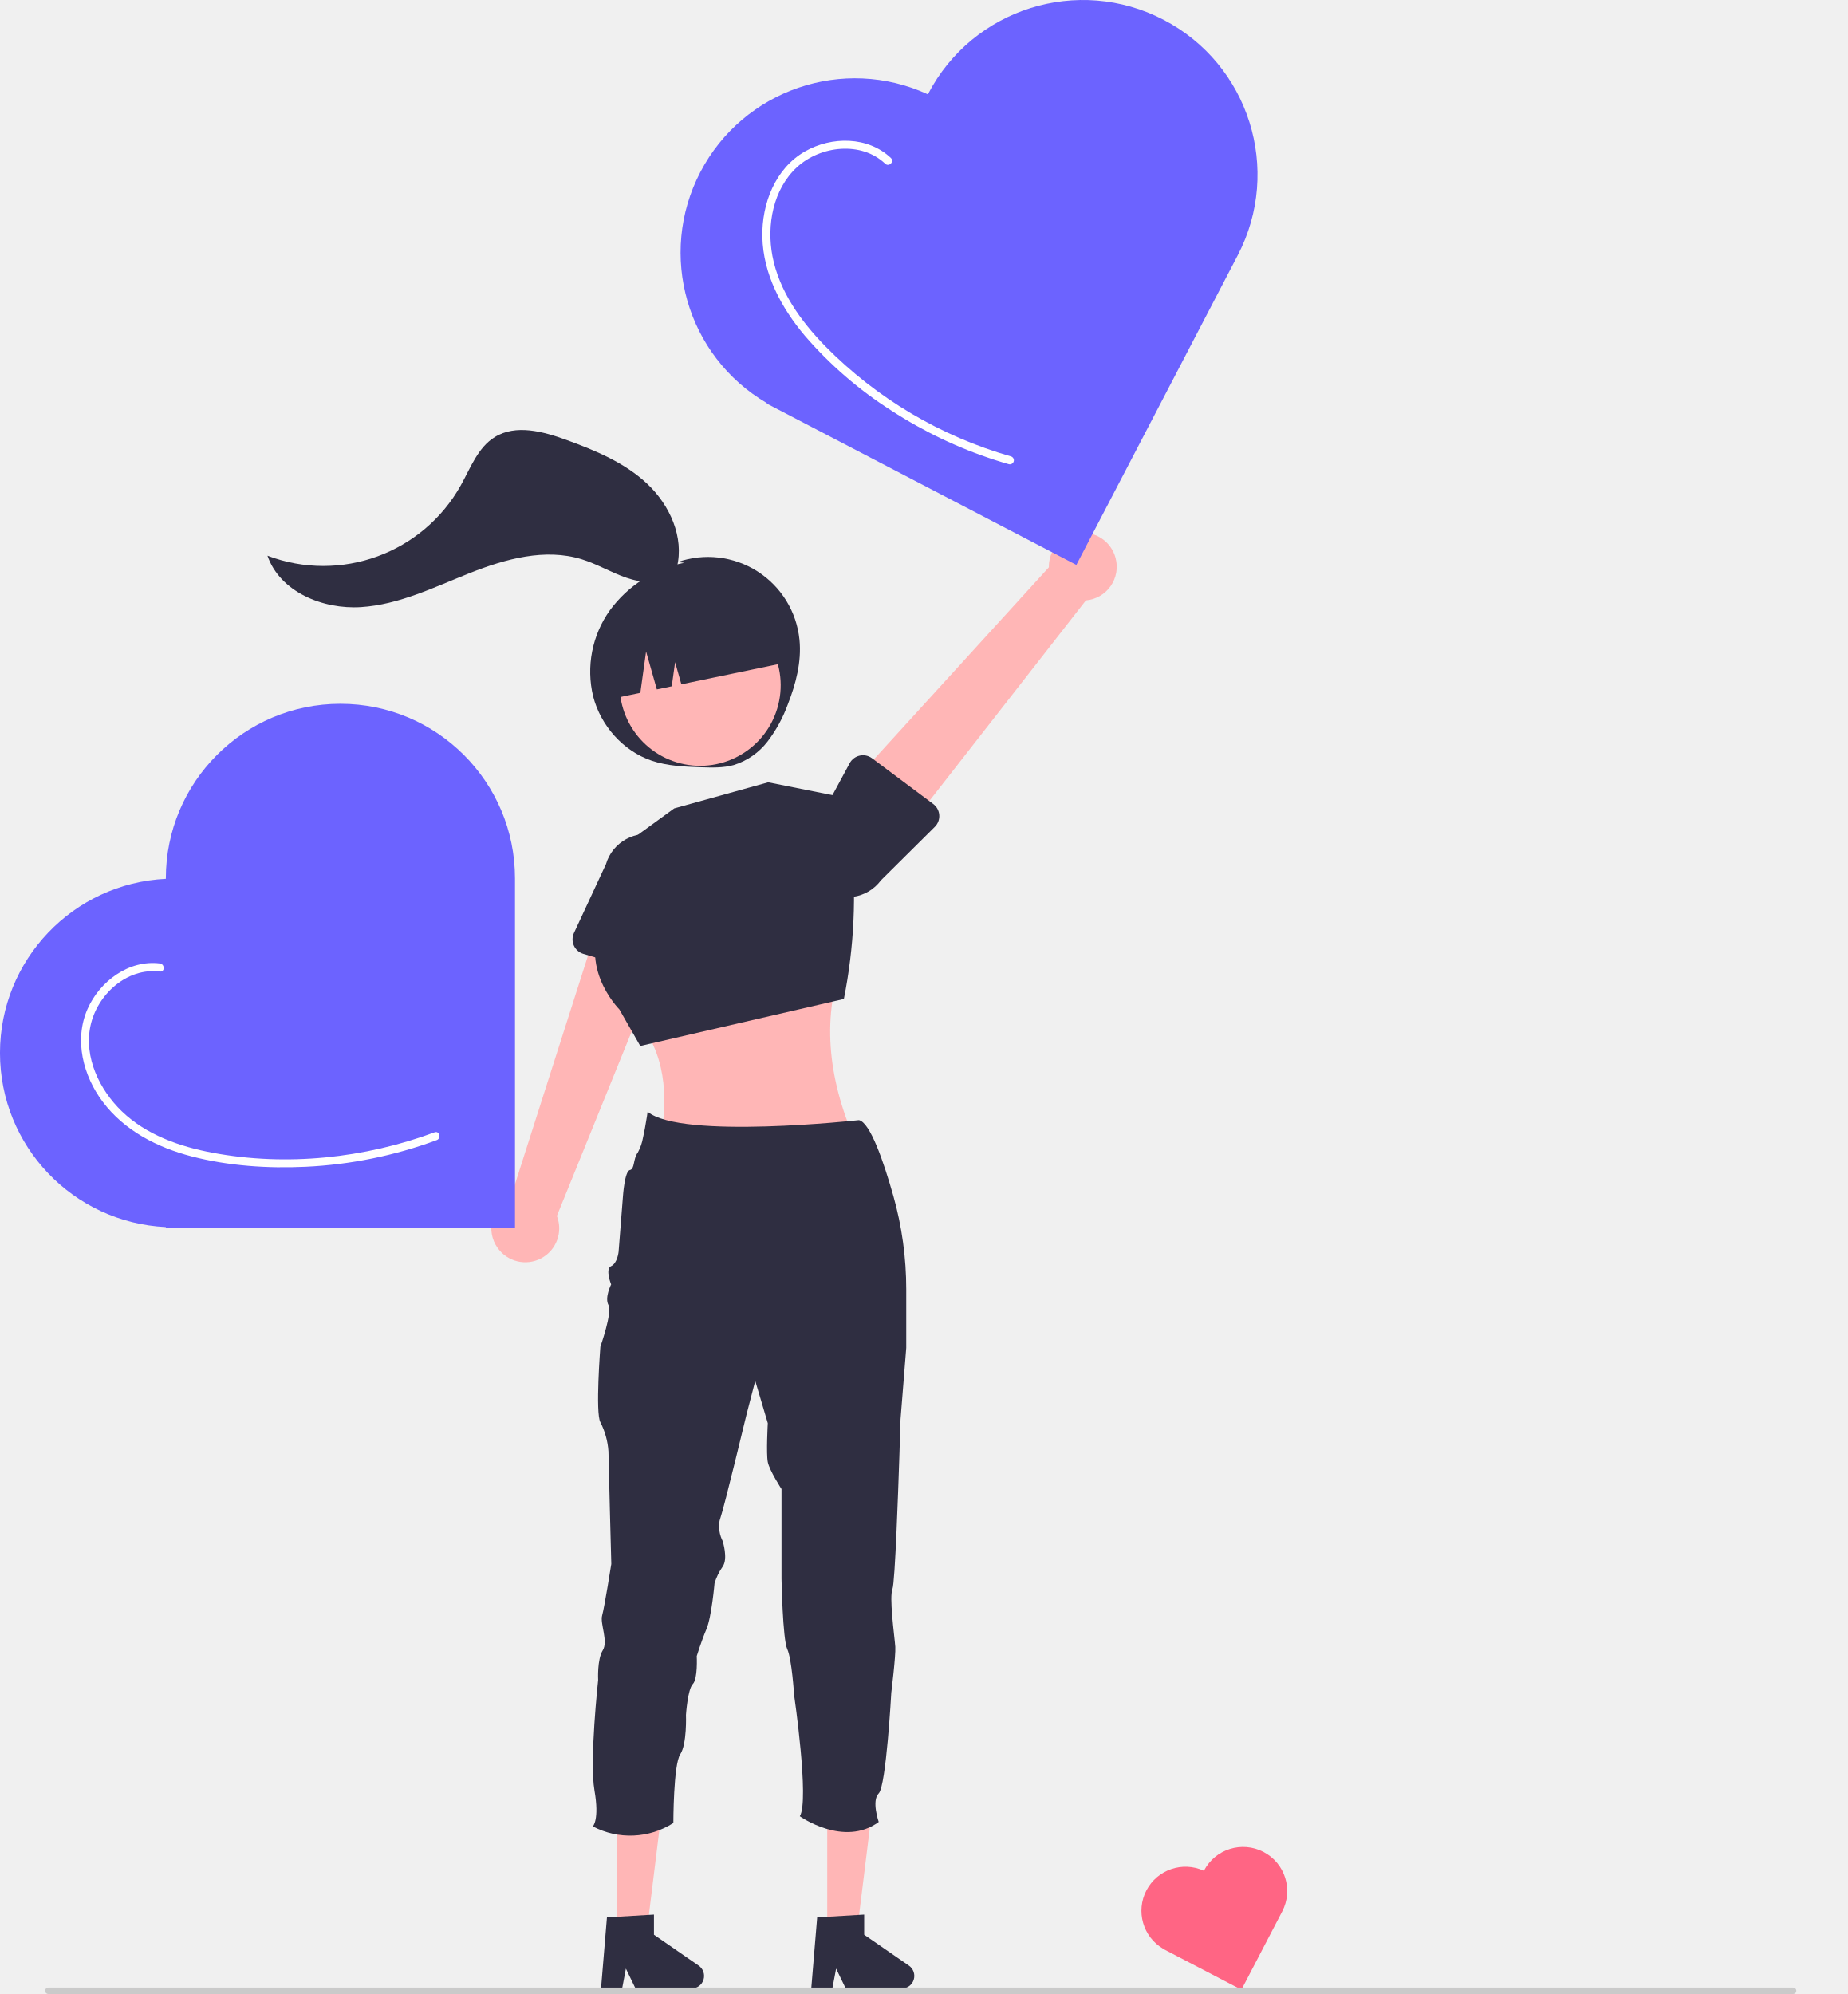
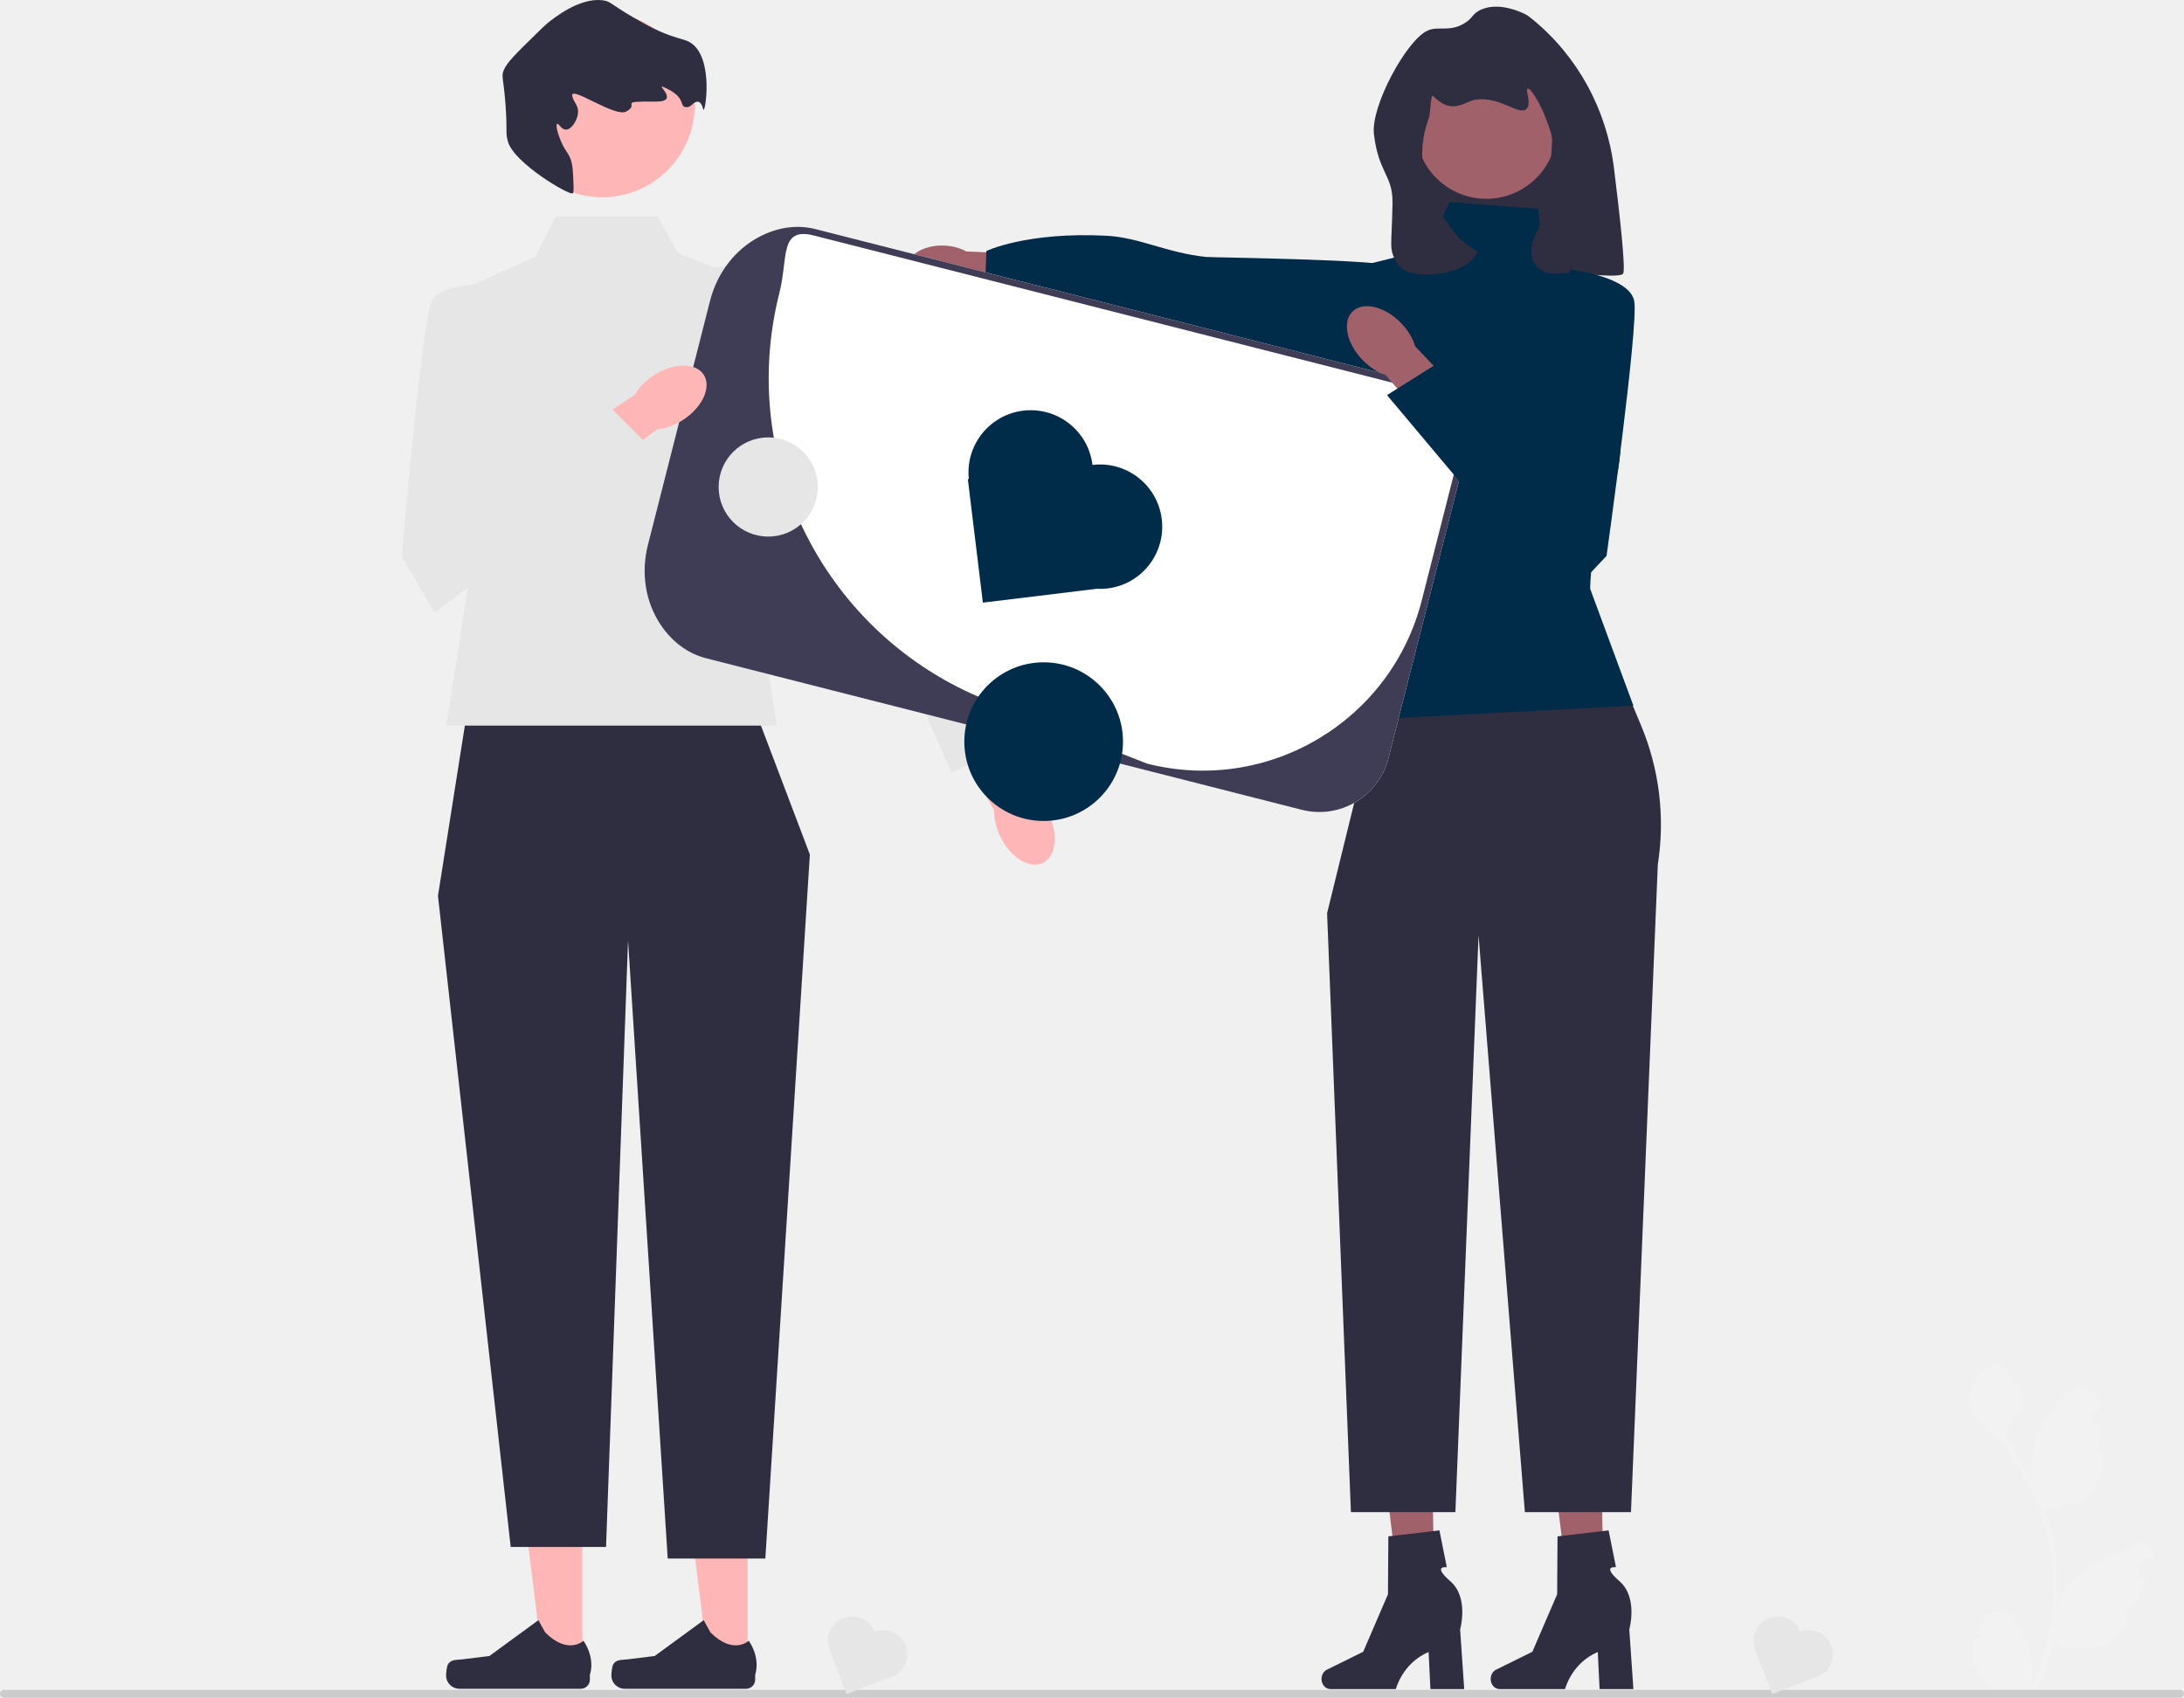
- <svg xmlns="http://www.w3.org/2000/svg" data-name="Layer 1" width="685.515" height="739.815" viewBox="0 0 685.515 739.815">
-   <defs>
-     <pattern id="e316dee7-4006-4b05-87d0-6679d9899947-354" data-name="New Pattern Swatch 2" width="40.062" height="88.607" patternTransform="translate(-33.63512 45.49742)" patternUnits="userSpaceOnUse" viewBox="0 0 40.062 88.607">
-       <rect width="40.062" height="88.607" fill="none" />
-       <path d="M8.421,12.839l-.351,9.45c-.018.483.732.482.75,0l.351-9.45c.018-.483-.732-.482-.75,0Z" fill="#e4e4e4" />
-       <path d="M14.472,14.729l-.355,10.583c-.016.483.734.482.75,0l.355-10.583c.016-.483-.734-.482-.75,0Z" fill="#e4e4e4" />
-       <path d="M22.493,9.062V19.267a.375.375,0,0,0,.75,0V9.062a.375.375,0,0,0-.75,0Z" fill="#e4e4e4" />
-       <path d="M21.36,32.496l-.756,6.047c-.06.478.691.473.75,0l.756-6.047c.06-.478-.691-.473-.75,0Z" fill="#e4e4e4" />
-       <path d="M12.339,31.745,11.212,41.951c-.053.479.697.475.75,0l1.127-10.205c.053-.479-.698-.475-.75,0Z" fill="#e4e4e4" />
-       <path d="M6.241,32.873v8.315a.375.375,0,0,0,.75,0v-8.315a.375.375,0,0,0-.75,0Z" fill="#e4e4e4" />
-       <path d="M25.517,14.354v9.449a.375.375,0,0,0,.75,0V14.354a.375.375,0,0,0-.75,0Z" fill="#e4e4e4" />
-       <path d="M25.517,34.385v8.693a.375.375,0,0,0,.75,0V34.385a.375.375,0,0,0-.75,0Z" fill="#e4e4e4" />
-       <path d="M17.265,24.462l.269,8.504c.015.481.765.484.75,0l-.269-8.504c-.015-.481-.765-.484-.75,0Z" fill="#e4e4e4" />
-       <path d="M17.769,46.007l.283,4.252c.032.479.782.483.75,0l-.283-4.252c-.032-.479-.782-.483-.75,0Z" fill="#e4e4e4" />
-       <path d="M12.87,50.82l-.549,7.088c-.037.481.713.479.75,0l.549-7.088c.037-.481-.713-.479-.75,0Z" fill="#e4e4e4" />
-       <path d="M9.047,27.955l.838,4.254c.093.473.816.273.723-.199l-.838-4.254c-.093-.473-.816-.273-.723.199Z" fill="#e4e4e4" />
-       <path d="M8.131,46.858,7.848,52.81c-.023.482.727.481.75,0l.283-5.953c.023-.482-.727-.481-.75,0Z" fill="#e4e4e4" />
-       <path d="M3.051,36.934,4.468,51.108c.048.476.798.481.75,0L3.801,36.934c-.048-.476-.798-.481-.75,0Z" fill="#e4e4e4" />
-       <path d="M20.654,32.684l.283,16.157a.375.375,0,0,0,.75,0l-.283-16.157a.375.375,0,0,0-.75,0Z" fill="#e4e4e4" />
-       <path d="M29.236,29.573l-.85,17.291c-.024.482.726.481.75,0l.85-17.291c.024-.482-.726-.481-.75,0Z" fill="#e4e4e4" />
-       <path d="M23.442,11.142l-1.701,15.874c-.051.479.699.476.75,0l1.701-15.874c.051-.479-.699-.476-.75,0Z" fill="#e4e4e4" />
-       <path d="M17.638.361,16.519,16.519c-.033.482.717.48.75,0L18.388.361c.033-.482-.717-.48-.75,0Z" fill="#e4e4e4" />
-       <path d="M14.11,2.924,11.086,28.163c-.057.478.693.474.75,0L14.86,2.924c.057-.478-.693-.474-.75,0Z" fill="#e4e4e4" />
-       <path d="M6.765,2.068l.922,24.092c.018.481.769.483.75,0l-.922-24.092c-.018-.481-.768-.483-.75,0Z" fill="#e4e4e4" />
-       <path d="M11.894,1.864l7.922,22.966c.156.454.881.259.723-.199L12.617,1.665c-.156-.454-.881-.259-.723.199Z" fill="#e4e4e4" />
-       <path d="M36.712,3.203,36.429,17.093a.375.375,0,0,0,.75,0l.283-13.89a.375.375,0,0,0-.75,0Z" fill="#e4e4e4" />
-       <path d="M26.648,26.728l.865,19.842c.021.481.771.483.75,0l-.865-19.842c-.021-.481-.771-.483-.75,0Z" fill="#e4e4e4" />
-       <path d="M26.556,55.362l-.567,9.071c-.03.482.72.48.75,0l.567-9.071c.03-.482-.72-.48-.75,0Z" fill="#e4e4e4" />
-       <path d="M18.336,60.464V67.267a.375.375,0,0,0,.75,0V60.464a.375.375,0,0,0-.75,0Z" fill="#e4e4e4" />
-       <path d="M10.904,37.519,9.53,57.081c-.034.482.716.48.75,0L11.654,37.519c.034-.482-.716-.48-.75,0Z" fill="#e4e4e4" />
-       <path d="M1.853,38.073l2.026,32.596c.03.479.78.483.75,0L2.603,38.073c-.03-.479-.78-.483-.75,0Z" fill="#e4e4e4" />
-       <path d="M.009,39.287l7.102,34.863c.096.473.819.273.723-.199L.732,39.087c-.096-.473-.819-.273-.723.199Z" fill="#e4e4e4" />
-       <path d="M12.864,67.303l2.176,6.268c.157.453.882.258.723-.199L13.587,67.104c-.157-.453-.882-.258-.723.199Z" fill="#e4e4e4" />
-       <path d="M27.974,43.74v22.394a.375.375,0,0,0,.75,0V43.74a.375.375,0,0,0-.75,0Z" fill="#e4e4e4" />
-       <path d="M32.765,29.956l3.124,20.409c.073.476.796.274.723-.199L33.488,29.756c-.073-.476-.796-.274-.723.199Z" fill="#e4e4e4" />
-       <path d="M31.942,11.992V25.598a.375.375,0,0,0,.75,0V11.992a.375.375,0,0,0-.75,0Z" fill="#e4e4e4" />
-       <path d="M17.259,52.24l1.163,19.841c.028.48.778.483.75,0l-1.163-19.841c-.028-.48-.778-.483-.75,0Z" fill="#e4e4e4" />
-       <path d="M9.65,55.518l5.311,18.164a.375.375,0,0,0,.723-.199L10.374,55.319a.375.375,0,0,0-.723.199Z" fill="#e4e4e4" />
-       <path d="M26.556,57.629v24.378a.375.375,0,0,0,.75,0V57.629a.375.375,0,0,0-.75,0Z" fill="#e4e4e4" />
-       <path d="M33.878,60.468,35.571,80.878c.04.478.79.482.75,0L34.628,60.468c-.04-.478-.79-.482-.75,0Z" fill="#e4e4e4" />
-       <path d="M22.351,74.64l-.85,13.606c-.03.482.72.48.75,0l.85-13.606c.03-.482-.72-.48-.75,0Z" fill="#e4e4e4" />
-       <path d="M14.215,59.907,12.513,82.017c-.037.481.713.479.75,0L14.965,59.907c.037-.481-.713-.479-.75,0Z" fill="#e4e4e4" />
-       <path d="M5.854,56.883l4.529,22.678c.094.473.818.273.723-.199L6.577,56.684c-.094-.473-.818-.273-.723.199Z" fill="#e4e4e4" />
-       <path d="M24.57,42.142l6.796,26.647a.375.375,0,0,0,.723-.199L25.293,41.943a.375.375,0,0,0-.723.199Z" fill="#e4e4e4" />
-       <path d="M39.312,25.314V40.622a.375.375,0,0,0,.75,0V25.314a.375.375,0,0,0-.75,0Z" fill="#e4e4e4" />
-       <path d="M32.205,12.556,29.657,34.667c-.055.479.695.475.75,0l2.547-22.111c.055-.479-.695-.475-.75,0Z" fill="#e4e4e4" />
-     </pattern>
-   </defs>
-   <path d="M553.872,317.457a34.124,34.124,0,0,0-45.197-28.821l2.474.252a45.211,45.211,0,0,0-27.631,17.652,39.146,39.146,0,0,0-6.203,31.925c2.804,10.834,11.08,20.233,21.674,23.839,5.891,2.005,12.214,2.25,18.434,2.462,4.037.137,8.148.26,12.041-.822a25.293,25.293,0,0,0,12.595-8.78,51.676,51.676,0,0,0,7.45-13.642C552.524,333.864,554.691,325.647,553.872,317.457Z" transform="translate(-257.2424 -80.09271)" fill="#2f2e41" />
-   <path d="M641.831,816.594c-8.795-33.08,10.737-65.324,33.56-87.645,12.164-11.896,25.71-22.237,38.919-32.918a415.653,415.653,0,0,0,36.151-32.557c22.022-22.54,41.231-48.299,53.953-77.254,12.097-27.535,17.815-57.529,14.983-87.573-2.686-28.494-12.9-56.523-31.687-78.384q-3.512-4.086-7.388-7.833c-1.386-1.346-3.51.773-2.121,2.121,20.98,20.372,33.191,47.979,37.324,76.699,4.262,29.619-.129,59.814-11.205,87.506-11.799,29.499-30.56,55.821-52.318,78.791a385.924,385.924,0,0,1-34.903,32.359c-13.124,10.811-26.761,21.025-39.258,32.578-23.032,21.293-43.732,50.582-40.888,83.551a66.356,66.356,0,0,0,1.986,11.355,1.501,1.501,0,0,0,2.893-.798Z" transform="translate(-257.2424 -80.09271)" fill="#f0f0f0" />
-   <path d="M733.94,628.269a306.697,306.697,0,0,1-31.516-75.871,312.816,312.816,0,0,1-10.528-81.491c.101-27.507,3.441-55.703,11.968-81.935,8.093-24.896,22.594-48.638,45.616-62.223a74.516,74.516,0,0,1,38.754-10.234c14.375.136,28.552,3.92,41.505,10.047,12.685,6.001,24.285,14.087,35.001,23.102A257.321,257.321,0,0,1,893.255,377.665c17.366,19.97,31.554,43.093,39.478,68.446,8.259,26.422,9.706,55.323,2.042,82.065-7.362,25.685-23.489,47.577-43.288,65.163-21.396,19.004-46.742,32.816-72.299,45.35-6.397,3.137-12.828,6.203-19.26,9.268-1.742.83-.222,3.418,1.514,2.59,26.949-12.844,54.165-25.8,78.188-43.732,21.197-15.823,40.091-35.685,51.331-59.88,11.887-25.586,14.323-54.677,9.396-82.282-4.815-26.979-16.894-52.229-33.061-74.219a242.877,242.877,0,0,0-26.691-30.462,220.722,220.722,0,0,0-32.55-26.529c-23.918-15.634-53.83-25.075-82.176-17.022C740.68,323.581,721.285,343.772,709.744,366.655c-6.459,12.808-10.813,26.581-13.91,40.558a295.572,295.572,0,0,0-6.08,41.81A314.791,314.791,0,0,0,721.607,611.765q4.563,9.173,9.743,18.019a1.501,1.501,0,0,0,2.59-1.514Z" transform="translate(-257.2424 -80.09271)" fill="#f0f0f0" />
-   <path d="M714.94,599.269a306.697,306.697,0,0,1-31.516-75.871,312.816,312.816,0,0,1-10.528-81.491c.101-27.507,3.441-55.703,11.968-81.935,8.093-24.896,22.594-48.638,45.616-62.223a74.516,74.516,0,0,1,38.754-10.234c14.375.136,28.552,3.92,41.505,10.047,12.685,6.001,24.285,14.087,35.001,23.102A257.321,257.321,0,0,1,874.255,348.665c17.366,19.97,31.554,43.093,39.478,68.446,8.259,26.422,9.706,55.323,2.042,82.065-7.362,25.685-23.489,47.577-43.288,65.163-21.396,19.004-46.742,32.816-72.299,45.35-6.397,3.137-12.828,6.203-19.26,9.268-1.742.83-.222,3.418,1.514,2.59,26.949-12.844,54.165-25.8,78.188-43.732,21.197-15.823,40.091-35.685,51.331-59.88,11.887-25.586,14.323-54.677,9.396-82.282-4.815-26.979-16.894-52.229-33.061-74.219a242.877,242.877,0,0,0-26.691-30.462,220.722,220.722,0,0,0-32.55-26.529c-23.918-15.634-53.83-25.075-82.176-17.022C721.68,294.581,702.285,314.772,690.744,337.655c-6.459,12.808-10.813,26.581-13.91,40.558a295.572,295.572,0,0,0-6.08,41.81A314.791,314.791,0,0,0,702.607,582.765q4.563,9.173,9.743,18.019a1.501,1.501,0,0,0,2.59-1.514Z" transform="translate(-257.2424 -80.09271)" fill="#f0f0f0" />
-   <path d="M441.837,543.048a12.514,12.514,0,0,1,4.876-18.559L481.389,415.914l24.15,12.545L463.86,531.241a12.582,12.582,0,0,1-22.023,11.808Z" transform="translate(-257.2424 -80.09271)" fill="#ffb6b6" />
-   <path d="M470.166,430.928a5.605,5.605,0,0,1,.026-4.672l11.877-25.535a15.583,15.583,0,0,1,29.908,8.766l-3.97,27.973a5.611,5.611,0,0,1-7.149,4.591l-27.172-8.051A5.605,5.605,0,0,1,470.166,430.928Z" transform="translate(-257.2424 -80.09271)" fill="#2f2e41" />
-   <path d="M570.345,435.238c-8.253,21.61-6.144,44.275,4.02,67.763h-72c2.894-16.711,1.72-32.241-9-45Z" transform="translate(-257.2424 -80.09271)" fill="#ffb6b6" />
-   <path d="M486.079,395.526l21.309-15.497L542.256,370.343l29.057,5.811,1.708,16.057a193.849,193.849,0,0,1-2.677,58.523v0L494.796,468.169l-7.749-13.56s-17.434-17.434-3.874-36.806Z" transform="translate(-257.2424 -80.09271)" fill="#2f2e41" />
-   <path d="M671.155,287.129a12.514,12.514,0,0,1-11.004,15.72l-70.145,89.837-18.308-20.135,74.707-81.976a12.582,12.582,0,0,1,24.75-3.447Z" transform="translate(-257.2424 -80.09271)" fill="#ffb6b6" />
-   <path d="M605.735,382.49a5.605,5.605,0,0,1-1.643,4.374L584.103,406.703a15.583,15.583,0,0,1-25.019-18.585L572.5,363.252a5.611,5.611,0,0,1,8.297-1.83l22.7,16.966A5.605,5.605,0,0,1,605.735,382.49Z" transform="translate(-257.2424 -80.09271)" fill="#2f2e41" />
-   <polygon points="228.931 716.837 239.964 716.837 245.213 674.28 228.929 674.28 228.931 716.837" fill="#ffb6b6" />
-   <path d="M482.437,791.487l17.441-1.041v7.473l16.582,11.452a4.668,4.668,0,0,1-2.652,8.509H493.043l-3.579-7.392-1.397,7.392h-7.829Z" transform="translate(-257.2424 -80.09271)" fill="#2f2e41" />
-   <polygon points="306.931 716.837 317.964 716.837 323.213 674.28 306.929 674.28 306.931 716.837" fill="#ffb6b6" />
-   <path d="M560.437,791.487l17.441-1.041v7.473l16.582,11.452a4.668,4.668,0,0,1-2.652,8.509H571.043l-3.579-7.392-1.397,7.392h-7.829Z" transform="translate(-257.2424 -80.09271)" fill="#2f2e41" />
-   <path d="M593.485,558.49v21.7l-2.12,26.51s-.67,23.15-1.48,41.41c-.49,11.1-1.04,20.39-1.52,21.59-.59,1.47-.45,5.48-.11,9.69.4,4.87,1.06,10.01,1.17,11.73.21,3.21-1.49,17-1.49,17s-1.9,34.58-4.66,37.34c-2.76,2.76,0,10.61,0,10.61-12.94,9.54-29.28-2.12-29.28-2.12,3.61-5.75-2.12-45-2.12-45s-.84-13.4-2.54-17c-1.7-3.6-2.13-26.09-2.13-26.09v-33.31s-4.46-6.82-5.09-10,0-14.42,0-14.42l-4.66-15.7-3.19,12.3s-8.26,34.37-9.75,38.61c-1.49,4.24.84,8.49.84,8.49s2.13,6.54,0,9.54a21.455,21.455,0,0,0-3,6.16s-1.09,12.52-3,17c-1.91,4.48-3.6,10-3.6,10s.45,8.46-1.46,10.37c-1.91,1.91-2.54,11.46-2.54,11.46s.42,10.81-2.13,14.63c-2.55,3.82-2.55,25.46-2.55,25.46a29.678,29.678,0,0,1-29.88,1.27s2.52-2.36.61-13.36c-1.91-11,1.37-40.95,1.37-40.95s-.42-7.6,1.7-11c2.12-3.4-1.07-9.97-.22-12.94s3.4-19.1,3.4-19.1-1.06-39.67-1.06-41.79a27.7,27.7,0,0,0-3-10.82c-1.91-3.39,0-28,0-28s4.5-12.72,3-15.48c-1.5-2.76,1-7.64,1-7.64s-2.33-5.73,0-6.79,2.76-5.3,2.76-5.3l1.62-20.58s.61-9.34,2.55-9.76c1.94-.42,1.09-4.02,3-6.57a17.93,17.93,0,0,0,1.9-5.52c.27-1.18.52-2.41.73-3.59.6-3.2.97-5.96.97-5.96,12.52,10.4,78.35,3.11,78.42,3.11,4.18.91,9.15,15.42,12.74,28.07A127.592,127.592,0,0,1,593.485,558.49Z" transform="translate(-257.2424 -80.09271)" fill="#2f2e41" />
-   <circle cx="517.022" cy="334.349" r="29.872" transform="translate(-210.4911 651.6805) rotate(-73.09108)" fill="#ffb6b6" />
-   <path d="M483.258,339.555l0,0,11.567-2.407,2.13-15.35,3.994,14.076,5.529-1.15,1.242-8.954,2.33,8.211,41.08-8.548,0,0a31.622,31.622,0,0,0-37.4-24.517l-5.954,1.239A31.622,31.622,0,0,0,483.258,339.555Z" transform="translate(-257.2424 -80.09271)" fill="#2f2e41" />
-   <path d="M601.594,114.942l-.076.146a64.684,64.684,0,0,0-59.72,114.586l-.076.146,114.878,59.873,59.873-114.878a64.772,64.772,0,1,0-114.878-59.873Z" transform="translate(-257.2424 -80.09271)" fill="#6c63ff" />
-   <path d="M703.942,774.147l-.019.037A16.349,16.349,0,0,0,688.829,803.145l-.019.037L717.845,818.315l15.133-29.035a16.371,16.371,0,1,0-29.035-15.133Z" transform="translate(-257.2424 -80.09271)" fill="#ff6584" />
-   <path d="M318.776,405.992v.164a64.684,64.684,0,0,0,0,129.215v.164l129.544-0-0-129.544a64.772,64.772,0,1,0-129.544,0Z" transform="translate(-257.2424 -80.09271)" fill="#6c63ff" />
-   <path d="M922.5,819.907h-647.294a1.191,1.191,0,1,1,0-2.381h647.294a1.191,1.191,0,1,1,0,2.381Z" transform="translate(-257.2424 -80.09271)" fill="#cacaca" />
-   <path d="M819.441,528.374a57.169,57.169,0,0,0,36.198-13.214,55.475,55.475,0,0,0,19.166-34.289,56.616,56.616,0,0,0-1.108-22.709,1.501,1.501,0,0,0-2.893.798,53.954,53.954,0,0,1-4.074,37.533,53.354,53.354,0,0,1-47.289,28.881,1.501,1.501,0,0,0,0,3Z" transform="translate(-257.2424 -80.09271)" fill="#f0f0f0" />
-   <path d="M587.793,138.715c-8.536-8.103-22.013-8.081-31.871-2.441-11.062,6.33-16.077,19.41-15.824,31.691.285,13.822,7.043,26.337,15.769,36.703A146.218,146.218,0,0,0,587.993,232.437a161.414,161.414,0,0,0,38.515,18.354q2.51.809,5.046,1.534a1.501,1.501,0,0,0,.798-2.893,157.494,157.494,0,0,1-68.899-40.879c-9.073-9.293-17.136-20.461-19.616-33.46-2.19-11.48.23-24.809,9.128-32.986,8.649-7.949,23.787-9.739,32.707-1.271,1.4,1.329,3.525-.789,2.121-2.121Z" transform="translate(-257.2424 -80.09271)" fill="#fff" />
-   <path d="M316.558,437.549c-11.53-1.434-22.358,6.676-26.848,16.919-5.036,11.487-1.641,24.728,5.664,34.435,8.045,10.691,20.23,16.924,32.968,20.232,13.673,3.551,28.188,4.51,42.262,3.854a161.669,161.669,0,0,0,48.676-9.895c1.794-.666,1.018-3.567-.798-2.893-26.001,9.654-54.946,12.7-82.287,7.603-12.222-2.278-24.669-6.625-33.776-15.418-8.252-7.967-14.09-20.034-11.607-31.687,2.468-11.579,13.477-21.677,25.745-20.151,1.911.238,1.894-2.764,0-3Z" transform="translate(-257.2424 -80.09271)" fill="#fff" />
-   <path d="M508.376,290.599c2.789-11.148-2.613-23.105-10.976-30.986S478.124,247.204,467.323,243.282c-8.614-3.127-18.703-5.847-26.499-1.031-6.264,3.87-8.982,11.388-12.563,17.822a58.412,58.412,0,0,1-71.786,26.195c4.623,13.421,20.548,19.986,34.714,19.075s27.25-7.436,40.447-12.667,27.876-9.273,41.439-5.084c5.725,1.768,10.931,4.924,16.599,6.866s12.301,2.52,17.352-.702" transform="translate(-257.2424 -80.09271)" fill="#2f2e41" />
-   <path d="M706.789,698.887l-9.657-16.997a1.501,1.501,0,0,0-2.59,1.514l9.657,16.997a1.501,1.501,0,0,0,2.59-1.514Z" transform="translate(-257.2424 -80.09271)" fill="#f0f0f0" />
-   <path d="M501.124,488.18l-.71-.88A5.562,5.562,0,0,1,501.124,488.18Z" transform="translate(-257.2424 -80.09271)" fill="url(#e316dee7-4006-4b05-87d0-6679d9899947-354)" />
+ <svg xmlns="http://www.w3.org/2000/svg" width="660.67" height="513.668" viewBox="0 0 660.67 513.668">
+   <polygon points="476.607 95.103 428.219 95.103 428.219 17.887 476.607 33.33 476.607 95.103" fill="#2f2e41" />
+   <g>
+     <polygon points="485.198 487.151 475.212 487.387 469.646 442.524 484.382 442.175 485.198 487.151" fill="#a0616a" />
+     <path d="M450.938,507.984h0c0,1.687,1.197,3.054,2.674,3.054h19.821s1.951-7.841,9.903-11.215l.549,11.215h10.225l-1.239-18.033s2.735-9.648-2.945-14.579c-5.681-4.932-1.08-4.245-1.08-4.245l-2.235-11.161-15.451,1.817-.114,17.52-7.498,17.391-10.998,5.433c-.979,.484-1.613,1.585-1.613,2.804l-0,0,0,0Z" fill="#2f2e41" />
+   </g>
+   <g>
+     <polygon points="434.02 487.151 424.034 487.387 418.468 442.524 433.204 442.175 434.02 487.151" fill="#a0616a" />
+     <path d="M399.76,507.984h0c0,1.687,1.197,3.054,2.674,3.054h19.821s1.951-7.841,9.903-11.215l.549,11.215h10.225l-1.239-18.033s2.735-9.648-2.945-14.579c-5.681-4.932-1.08-4.245-1.08-4.245l-2.235-11.161-15.451,1.817-.114,17.52-7.498,17.391-10.998,5.433c-.979,.484-1.613,1.585-1.613,2.804l-0,0,0,0Z" fill="#2f2e41" />
+   </g>
+   <path d="M479.696,179.525l-63.832,38.093-14.414,58.684,7.207,181.2h31.608l7-174.508,14.012,174.508h32.102l8.12-195.966c2.236-14.242,.471-28.824-5.097-42.121l-16.706-39.89v0Z" fill="#2f2e41" />
+   <path d="M465.282,63.187l-26.768-2.059-7.207,14.414-20.591,5.148-5.148,63.832c10.183,26.458,16.576,51.741,10.295,73.098l78.245-4.118-13.064-35.325s-.32-13.064,6.887-30.566-4.118-62.802-4.118-62.802l-16.473-4.118-2.059-17.502h0Z" fill="#002b49" />
+   <g>
+     <path d="M285.045,88.017c2.606,.081,5.015-.434,6.91-1.356l24.781,2.338,.767-11.825-25.221-1.098c-1.834-1.037-4.206-1.7-6.812-1.781-5.954-.184-10.877,2.738-10.994,6.527s4.614,7.011,10.569,7.195h0Z" fill="#a0616a" />
+     <path d="M431.638,124.115s-.875-37.669-9.137-43.323c-3.407-2.332-55.798-2.861-57.707-3.059-11.771-1.22-20.146-5.893-30.057-6.405-24.151-1.248-36.361,4.613-36.361,4.613l-.426,12.094,133.688,36.081h0Z" fill="#002b49" />
+   </g>
+   <circle id="b" cx="449.618" cy="38.778" r="21.374" fill="#a0616a" />
+   <path d="M443.135,6.95c-4.597,2.898-7.964,.823-11.248,2.285-6.416,2.856-17.248,22.913-16.271,31.31,1.383,11.893,5.755,12.382,5.624,20.915-.209,13.701-1.298,13.644,1.508,18.428,3.121,5.321,20.797,3.876,24.078-3.339,.647-1.424-6.544-.864-14.489-19.539-3.987-9.371-1.37-17.911,0-21.62,.321-.869,.467-7.034,1.151-6.35,6,6,9.363,1.614,12.986,1.111,7.435-1.033,13.035,4.966,15.291,2.812,1.679-1.603-.463-5.84,.351-6.151,.868-.332,3.742,4.316,5.624,9.315,1.214,3.224,1.82,4.836,1.758,6.679-.194,5.691-1.645,21.826-4.216,26.56-5.552,10.224,1.439,14.081,5.798,13.336,3.521-.602,19.089,1.769,19.941,.048,.759-1.533-.975-17.299-2.797-31.956-2.19-17.617-10.967-33.806-24.728-45.021-.807-.658-1.409-1.109-1.731-1.281-.762-.408-8.621-4.489-14.412-1.23-2.132,1.2-1.785,2.157-4.218,3.691l-0-0Z" fill="#2f2e41" />
+   <g>
+     <polygon points="176.137 503.837 164.278 503.836 158.636 458.093 176.139 458.094 176.137 503.837" fill="#ffb6b6" />
+     <path d="M135.506,503.568h0c-.369,.622-.564,2.629-.564,3.352h0c0,2.223,1.802,4.025,4.025,4.025h36.726c1.516,0,2.746-1.229,2.746-2.746v-1.529s1.817-4.596-1.924-10.26c0,0-4.649,4.435-11.596-2.512l-2.049-3.711-14.829,10.845-8.219,1.012c-1.798,.221-3.392-.034-4.317,1.523h-0Z" fill="#2f2e41" />
+   </g>
+   <g>
+     <polygon points="226.137 503.837 214.278 503.836 208.636 458.093 226.139 458.094 226.137 503.837" fill="#ffb6b6" />
+     <path d="M185.506,503.568h0c-.369,.622-.564,2.629-.564,3.352h0c0,2.223,1.802,4.025,4.025,4.025h36.726c1.516,0,2.746-1.229,2.746-2.746v-1.529s1.817-4.596-1.924-10.26c0,0-4.649,4.435-11.596-2.512l-2.049-3.711-14.829,10.845-8.219,1.012c-1.798,.221-3.392-.034-4.317,1.523h-0Z" fill="#2f2e41" />
+   </g>
+   <polygon points="228.488 215.039 141.488 214.039 132.488 271.039 154.488 468.039 183.331 468.039 189.988 284.539 201.988 471.539 231.52 471.539 244.988 258.539 228.488 215.039" fill="#2f2e41" />
+   <g>
+     <path d="M597.321,495.981c2.066,.129,3.208-2.437,1.645-3.933l-.156-.618c.02-.05,.041-.099,.062-.148,2.089-4.982,9.17-4.947,11.241,.042,1.839,4.428,4.179,8.864,4.756,13.546,.258,2.067,.142,4.172-.316,6.2,4.308-9.411,6.575-19.687,6.575-30.021,0-2.597-.142-5.193-.433-7.783-.239-2.119-.568-4.224-.995-6.31-2.306-11.277-7.299-22.018-14.5-30.99-3.462-1.892-6.349-4.851-8.093-8.397-.626-1.279-1.117-2.655-1.35-4.056,.394,.052,1.486-5.949,1.188-6.317,.549-.833,1.532-1.247,2.131-2.06,2.982-4.043,7.091-3.337,9.236,2.157,4.582,2.313,4.627,6.148,1.815,9.837-1.789,2.347-2.035,5.522-3.604,8.035,.162,.207,.329,.407,.491,.614,2.961,3.798,5.522,7.88,7.681,12.169-.61-4.766,.291-10.508,1.826-14.21,1.748-4.217,5.025-7.769,7.91-11.415,3.466-4.379,10.573-2.468,11.184,3.083,.006,.054,.012,.107,.017,.161-.429,.242-.849,.499-1.259,.77-2.339,1.547-1.531,5.174,1.241,5.602l.063,.01c-.155,1.544-.42,3.074-.807,4.579,3.702,14.316-4.29,19.53-15.701,19.764-.252,.129-.497,.258-.749,.381,1.156,3.255,2.08,6.594,2.764,9.979,.614,2.99,1.04,6.013,1.279,9.049,.297,3.83,.271,7.68-.052,11.503l.019-.136c.82-4.211,3.107-8.145,6.427-10.87,4.946-4.063,11.933-5.559,17.268-8.824,2.568-1.572,5.859,.459,5.411,3.437l-.022,.143c-.794,.323-1.569,.698-2.319,1.117-.429,.242-.848,.499-1.259,.77-2.339,1.547-1.531,5.174,1.241,5.602l.063,.01c.045,.006,.084,.013,.129,.019-1.363,3.236-3.262,6.239-5.639,8.829-2.315,12.497-12.256,13.683-22.89,10.044h-.006c-1.163,5.064-2.861,10.011-5.044,14.726h-18.02c-.065-.2-.123-.407-.181-.607,1.666,.103,3.346,.006,4.986-.297-1.337-1.641-2.674-3.294-4.011-4.935-.032-.032-.058-.065-.084-.097-.678-.84-1.363-1.673-2.041-2.512l-0-.001c-.042-2.578,.267-5.147,.879-7.64l.001-0,0-0Z" fill="#f2f2f2" />
+     <path d="M0,512.478c0,.66,.53,1.19,1.19,1.19H659.48c.66,0,1.19-.53,1.19-1.19,0-.66-.53-1.19-1.19-1.19H1.19c-.66,0-1.19,.53-1.19,1.19Z" fill="#ccc" />
+   </g>
+   <polygon points="198.988 65.539 168.024 65.539 161.988 77.539 132.488 91.086 142.988 168.539 134.988 219.539 234.922 219.539 225.988 160.539 237.988 89.539 204.988 76.539 198.988 65.539" fill="#e6e6e6" />
+   <path d="M302.636,253.221c-1.35-2.755-1.967-5.587-1.897-8.065l-14.523-25.435,12.305-6.557,13.407,26.507c2.001,1.463,3.862,3.685,5.213,6.44,3.085,6.294,2.339,12.988-1.666,14.952-4.005,1.963-9.754-1.548-12.839-7.842v-0Z" fill="#ffb6b6" />
+   <path d="M206.908,86.126s9.797-10.08,20.788-3.066c10.991,7.015,51.083,78.799,51.083,78.799l30.927,61.712-21.83,10.17-26.337-59.095-55.31-59.521,.679-29-0,0Z" fill="#e6e6e6" />
+   <circle cx="182.195" cy="31.729" r="27.961" fill="#ffb6b6" />
+   <path d="M173.42,54.232c.129,2.739,.194,4.109-.227,4.274-1.267,.498-17.579-9.136-19.5-15.549-.896-2.991-.139-3.051-.793-11.56-.625-8.139-1.327-8.204-.498-10.217,.921-2.238,3.735-4.995,9.363-10.51,2.128-2.085,3.192-3.128,3.863-3.667,2.036-1.634,9.619-7.72,16.572-6.934,2.915,.33,2.416,1.493,13.305,7.398,.938,.509,2.195,1.18,3.932,1.951,4.224,1.875,6.845,2.361,8.224,2.884,8.361,3.168,5.907,20.818,5.189,20.919-.262,.037-.333-2.252-1.705-2.441-1.235-.17-2.021,1.568-3.144,1.631-3.065,.173,.339-2.762-7.163-6.021-2.917-1.267,5.199,4.446-2.527,4.353-12.081-.145-4.354,.624-8.942,3.034-3.346,1.758-16.806-7.915-16.259-4.824,.386,2.18,1.968,2.808,1.739,5.25-.221,2.366-1.999,4.916-3.568,5.01-1.446,.086-2.238-1.942-2.72-1.748-.525,.211,.052,2.757,1.183,5.372,1.436,3.32,2.293,3.346,3.05,5.9,.436,1.469,.499,2.811,.626,5.495h-0Z" fill="#2f2e41" />
+   <path d="M393.795,245.011l-180.158-45.837c-11.516-2.93-18.502-14.683-15.572-26.2l22.413-88.091c2.93-11.516,14.683-18.502,26.2-15.572l180.158,45.837c11.516,2.93,18.502,14.683,15.572,26.2l-22.413,88.091c-2.93,11.516-14.683,18.502-26.2,15.572h0Z" fill="#fff" />
+   <path d="M393.795,245.011l-180.158-45.837c-5.758-1.465-10.384-5.136-13.688-10.003-4.808-7.082-6.062-15.998-3.951-24.293l18.795-73.87c2.111-8.295,7.474-15.528,15.081-19.451,5.229-2.696,11.046-3.71,16.804-2.245l180.158,45.837c11.535,2.935,18.507,14.665,15.572,26.2l-22.413,88.091c-2.93,11.516-14.683,18.502-26.2,15.572h0ZM246.184,71.25c-10.464-2.662-7.729,6.815-10.392,17.279l-0,0c-12.99,51.055,13.877,103.837,62.808,123.358,26.413,10.537,48.384,19.15,48.384,19.15,36.59,9.309,73.798-12.806,83.108-49.395l10.377-40.787c2.662-10.464-3.662-21.106-14.127-23.768l-180.158-45.837Z" fill="#3f3d56" />
+   <path d="M330.479,140.668l-0-0c-1.255-10.32-10.639-17.669-20.96-16.414l-0-0c-10.222,1.244-17.524,10.463-16.442,20.667l-.299,.036,4.546,37.373,34.39-4.183c1.087,.059,2.193,.03,3.311-.106l0,0c10.32-1.255,17.669-10.64,16.414-20.96v-0c-1.255-10.32-10.639-17.669-20.96-16.414l0,0h0Z" fill="#002b49" />
+   <path d="M264.56,493.722h-0c-1.457-3.753-5.68-5.615-9.433-4.158h-0c-3.718,1.443-5.577,5.6-4.197,9.326l-.109,.042,5.275,13.592,12.507-4.854c.413-.082,.826-.198,1.232-.356h0c3.753-1.457,5.615-5.68,4.158-9.433v-0c-1.457-3.753-5.68-5.615-9.433-4.158l0,0Z" fill="#e6e6e6" />
+   <path d="M544.56,493.722h0c-1.457-3.753-5.68-5.615-9.433-4.158h0c-3.718,1.443-5.577,5.6-4.197,9.326l-.109,.042,5.275,13.592,12.507-4.854c.414-.082,.826-.198,1.232-.356h0c3.753-1.457,5.615-5.68,4.158-9.433v-0c-1.457-3.753-5.68-5.615-9.433-4.158l0,0h-0Z" fill="#e6e6e6" />
+   <circle cx="315.712" cy="224.386" r="24" fill="#002b49" />
+   <path d="M206.611,127.053c-2.575,1.668-5.314,2.617-7.783,2.842l-23.528,17.443-7.973-11.439,24.726-16.463c1.215-2.161,3.2-4.273,5.775-5.941,5.883-3.811,12.618-3.866,15.044-.122,2.425,3.744-.378,9.868-6.261,13.68h-0v0Z" fill="#ffb6b6" />
+   <path d="M151.504,86.348s-18-2-21,5-9,77-9,77l10,17,65.579-49.632-13.28-13.28-28.105,13.28-4.193-49.368h-0Z" fill="#e6e6e6" />
+   <g>
+     <path d="M412.218,108.968c2.139,2.2,4.598,3.734,6.954,4.504l19.053,22.245,10.32-9.376-20.438-21.556c-.703-2.377-2.168-4.878-4.307-7.078-4.887-5.026-11.44-6.579-14.639-3.47-3.198,3.11-1.83,9.705,3.057,14.73h0Z" fill="#a0616a" />
+     <path d="M475.006,81.558s17.993,2.059,19.359,9.551-8.374,77.071-8.374,77.071l-13.535,14.346-52.879-62.99,15.904-9.989,24.442,19.206,15.082-47.194h0Z" fill="#002b49" />
+   </g>
+   <circle cx="232.392" cy="147.338" r="15.004" fill="#e6e6e6" />
</svg>
